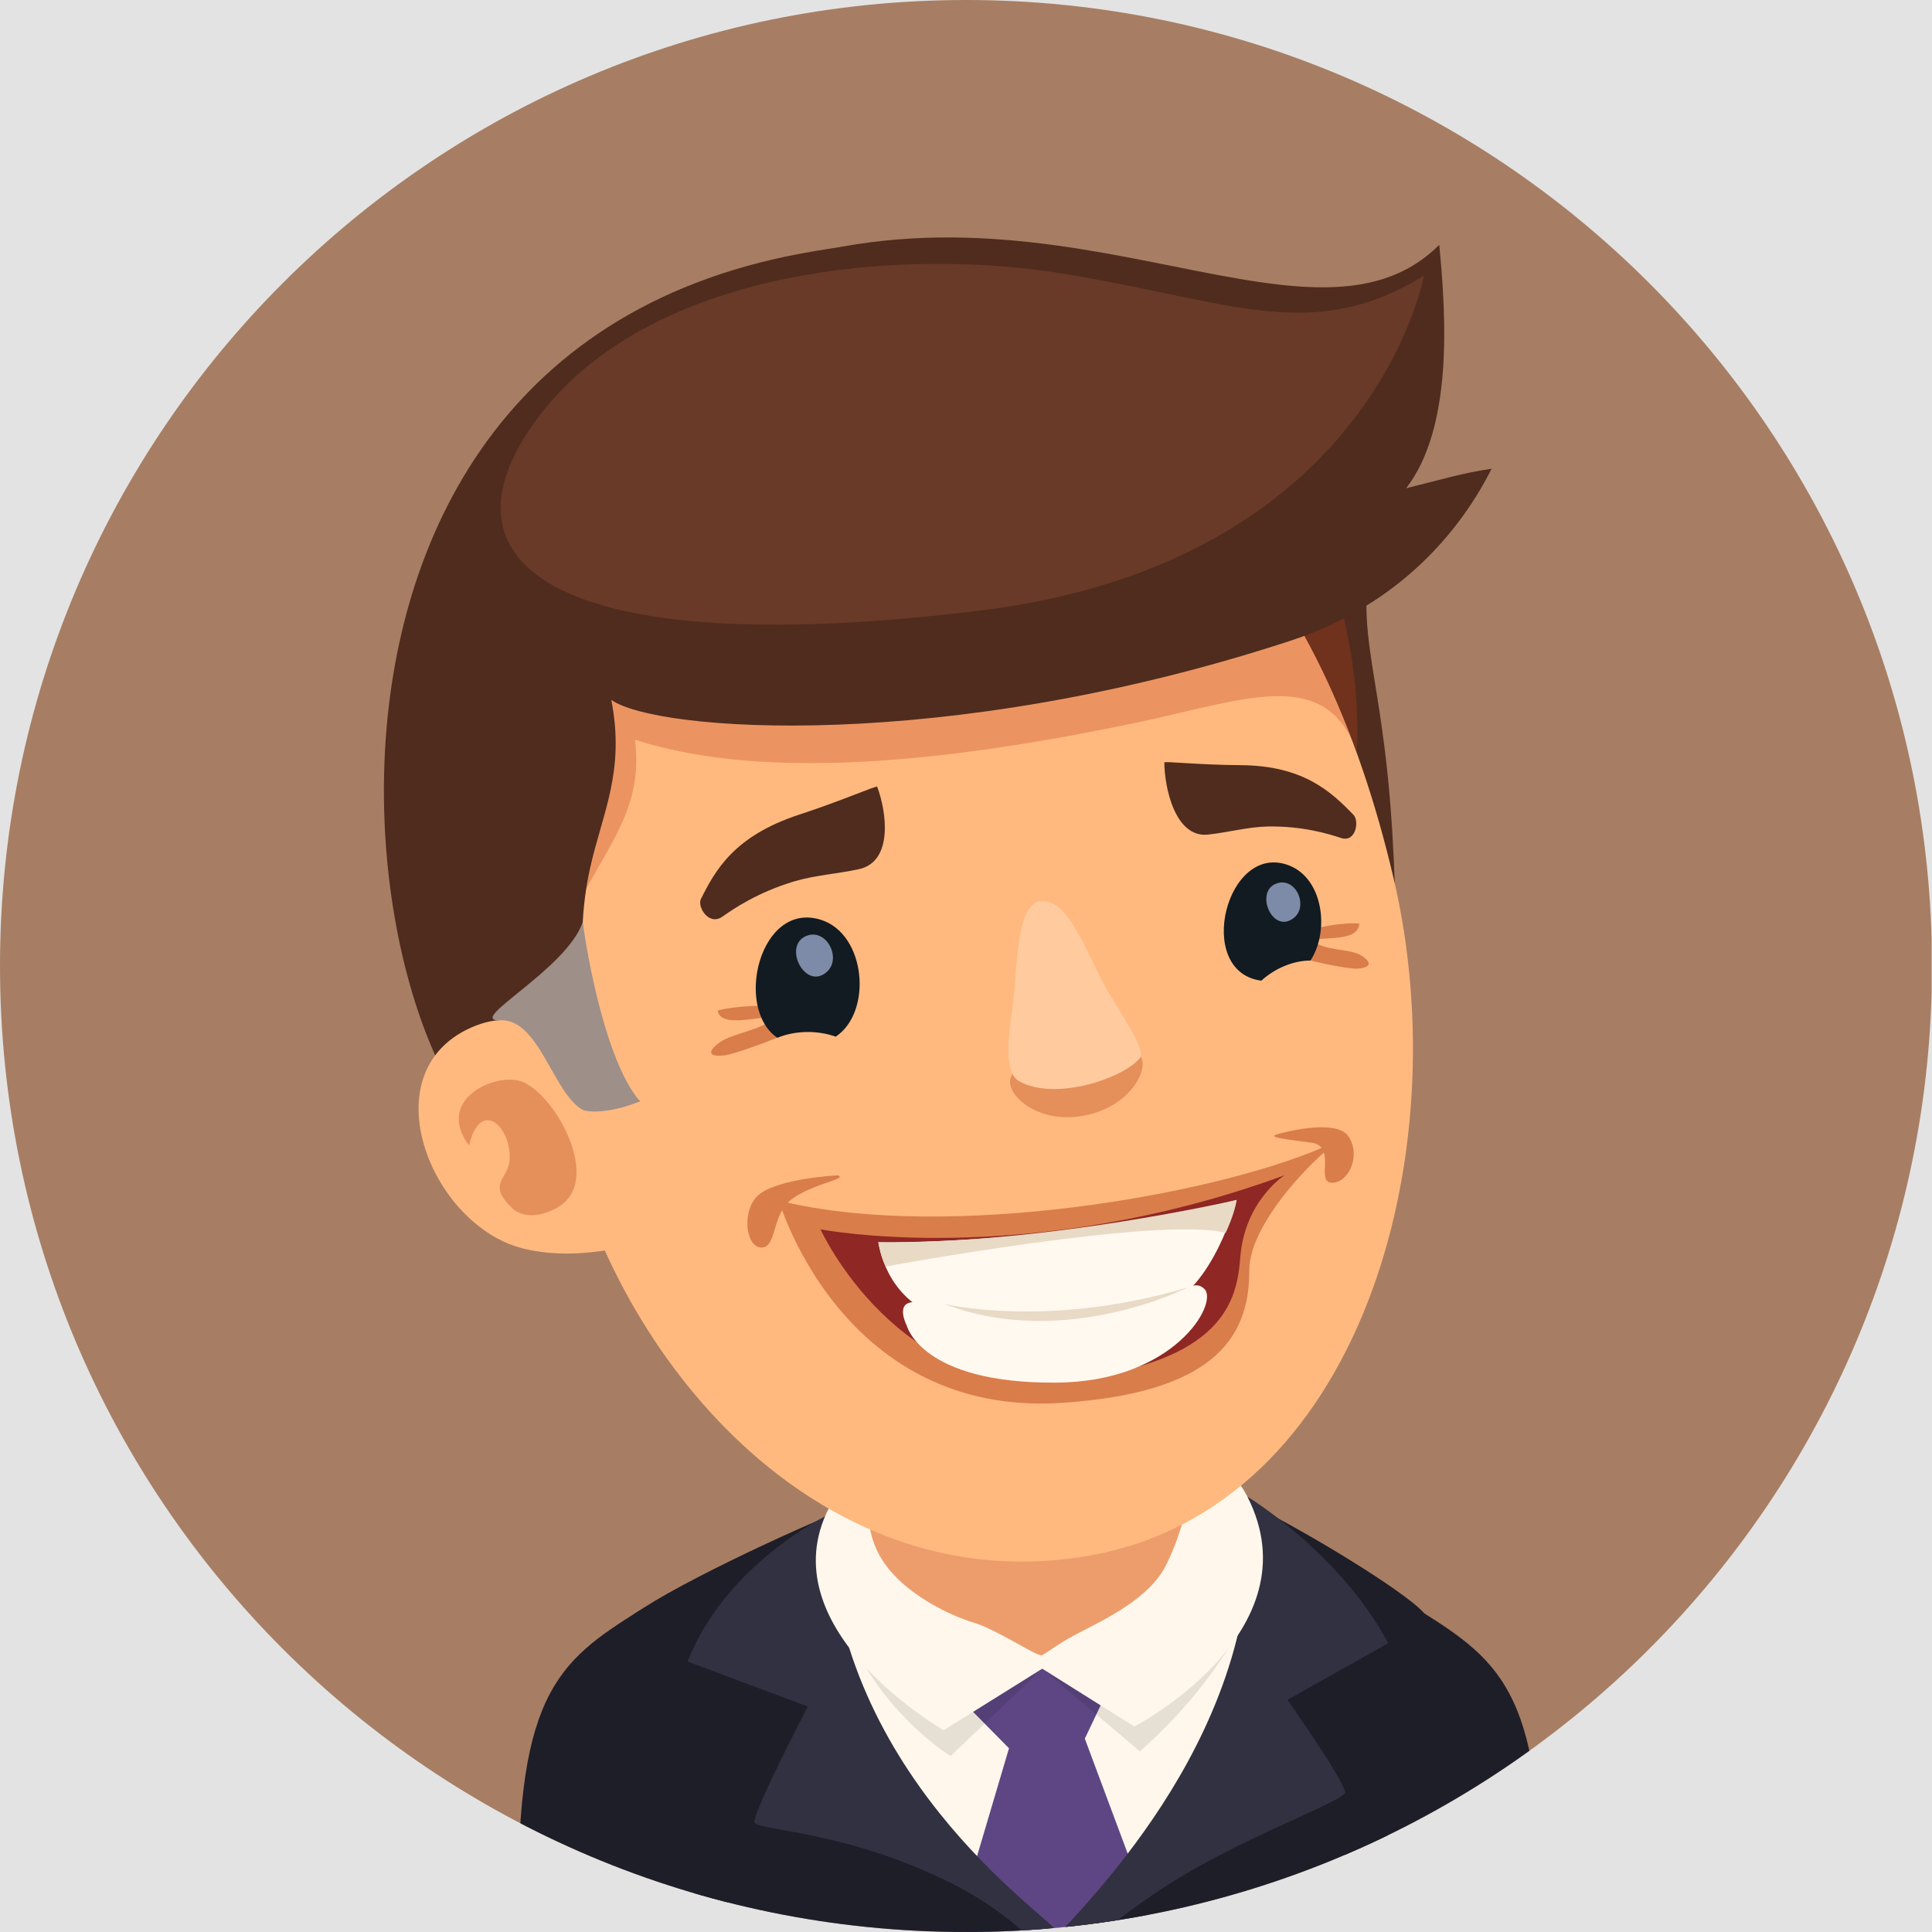
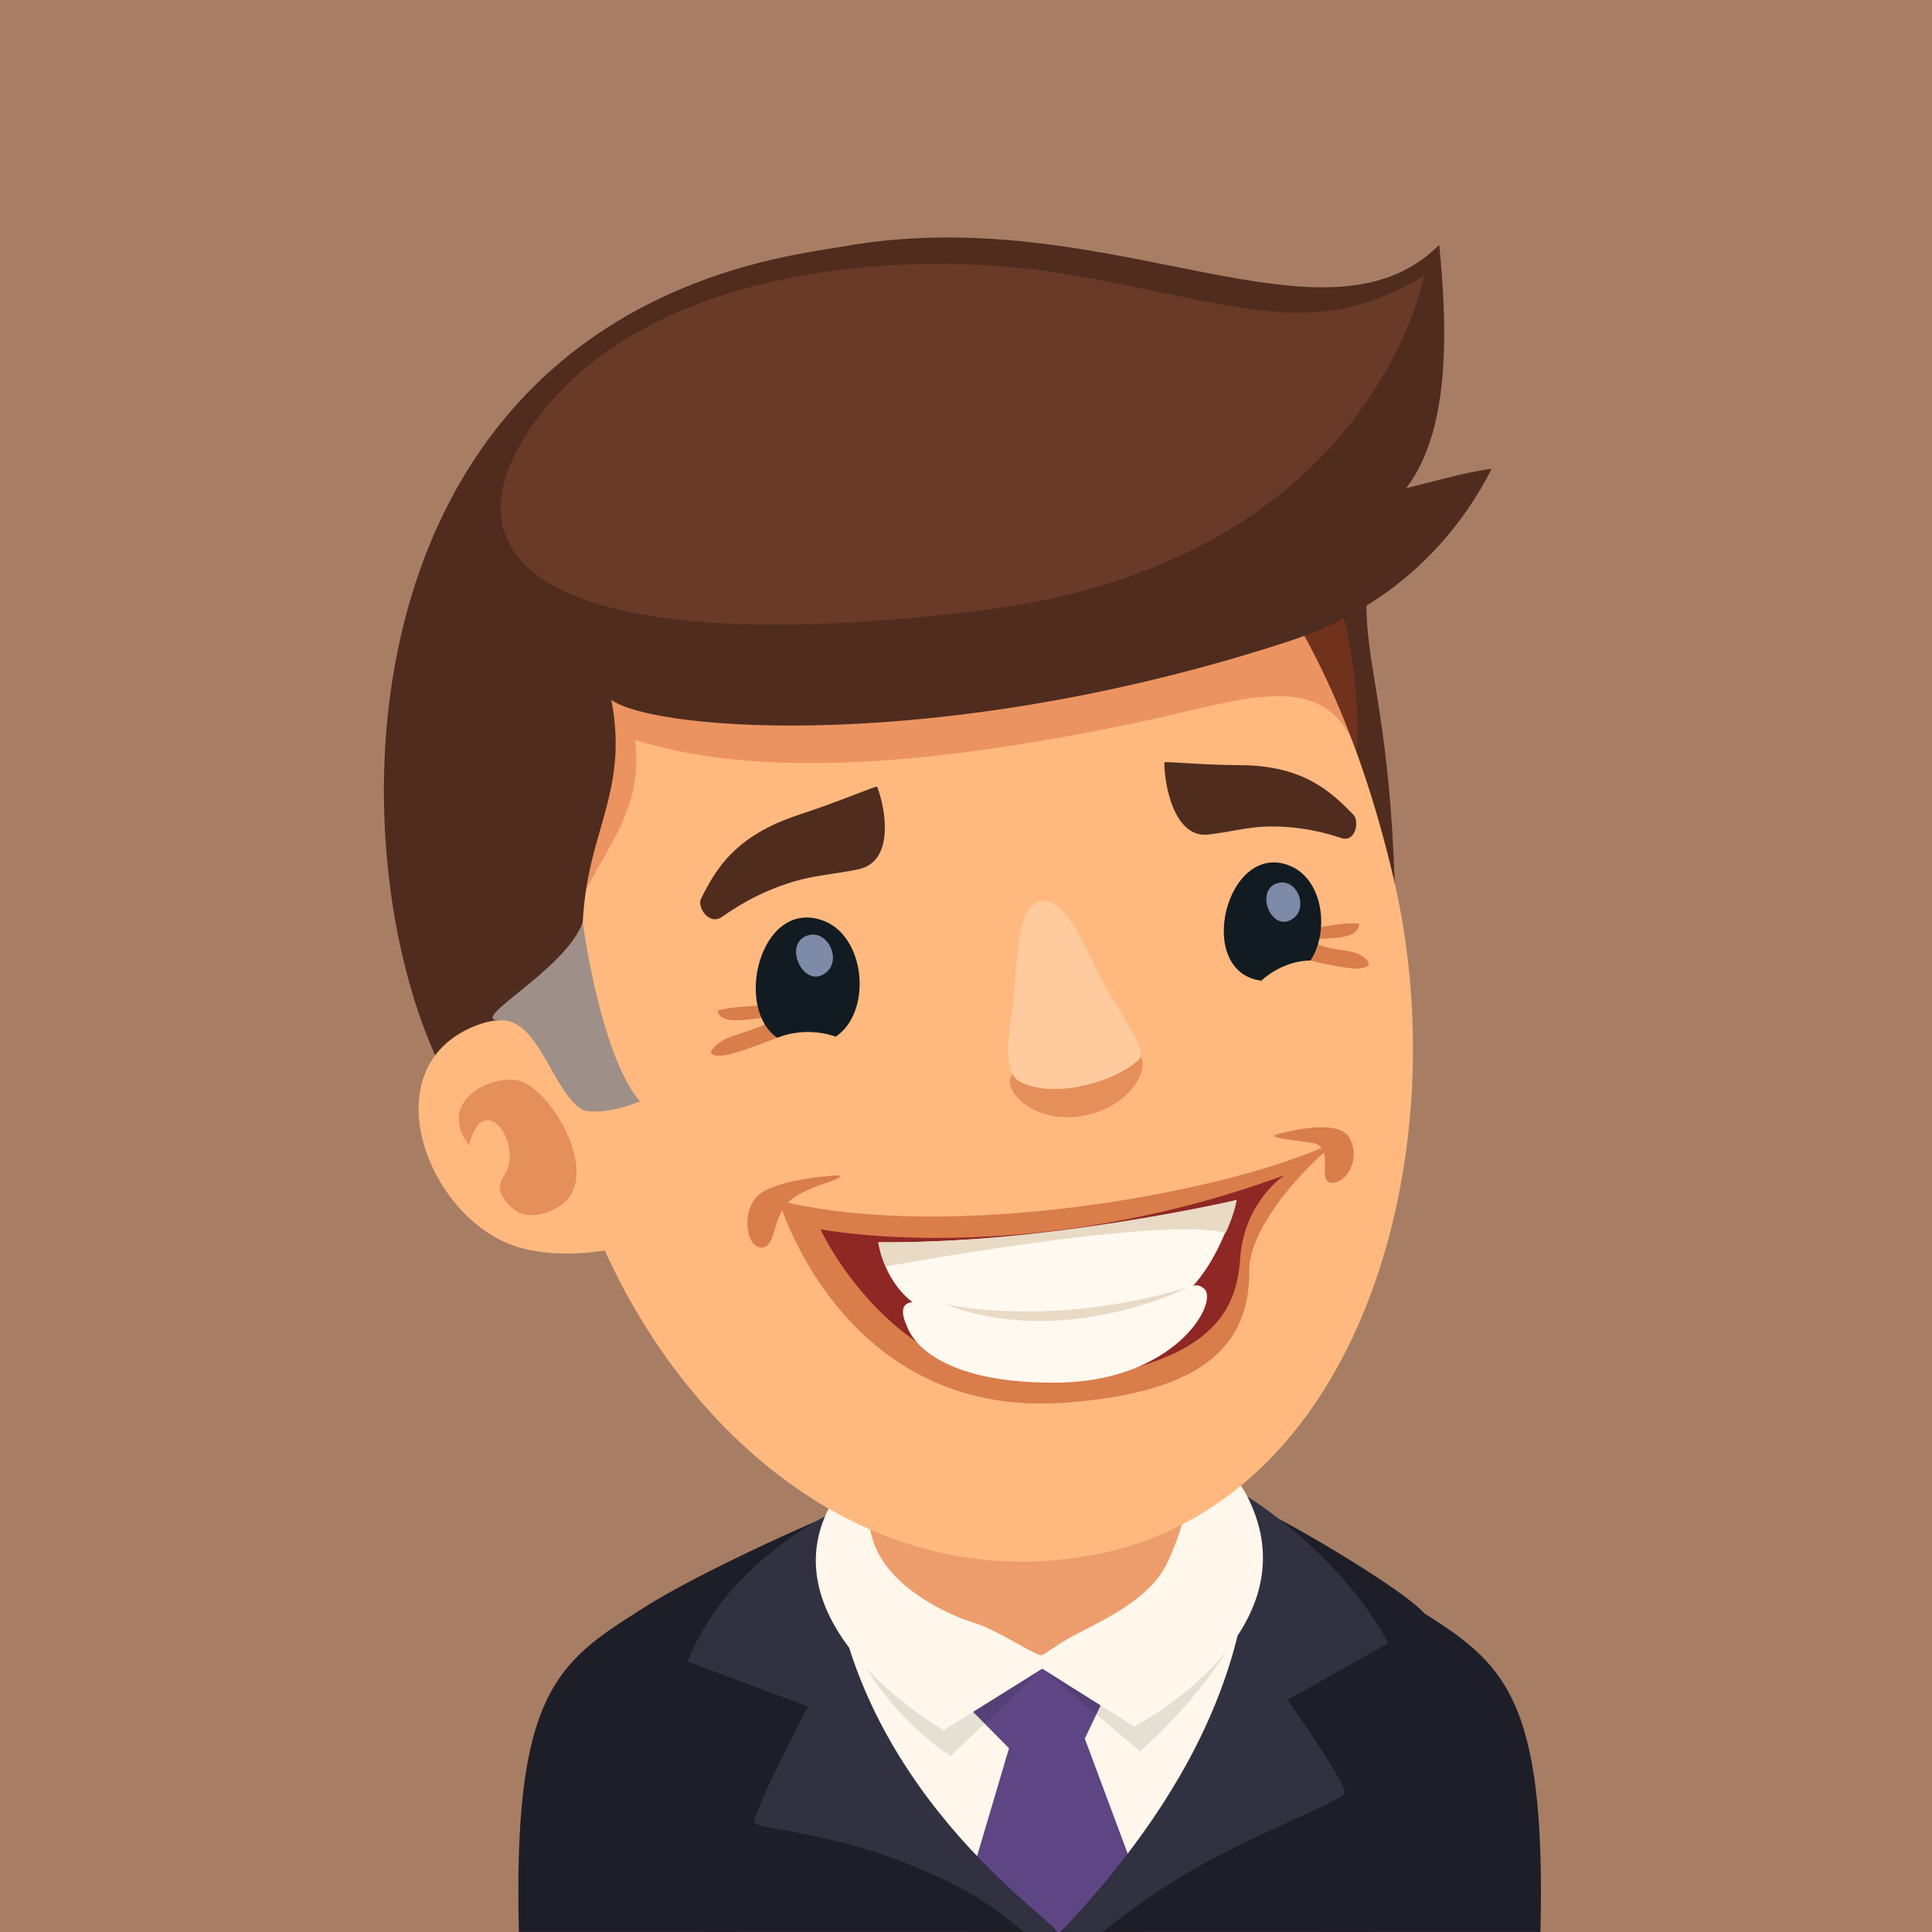
<svg xmlns="http://www.w3.org/2000/svg" width="100%" height="100%" viewBox="0 0 66 66" version="1.1" xml:space="preserve" style="fill-rule:evenodd;clip-rule:evenodd;stroke-linejoin:round;stroke-miterlimit:2;">
-   <g transform="matrix(1,0,0,1,-915,-536)">
-     <g id="avatars">
-       <rect x="0" y="0" width="1000" height="765" style="fill:rgb(227,227,227);" />
-       <g transform="matrix(1,0,0,1,0.134,-0.109)">
+   <g transform="matrix(1,0,0,1,-914.866,-536.109)">
+     <g>
+       <g transform="matrix(1,0,0,1,914.866,536.109)">
+         <rect x="0" y="0" width="66" height="66" style="fill:rgb(167,126,100);" />
+       </g>
+       <g>
+         <path d="M958.866,589.615C956.755,584.478 945.513,585.979 942.542,588.474C939.573,590.968 938.751,593.96 943.209,598.331C945.134,600.218 946.811,601.386 948.1,602.106L951.931,602.106C954.444,599.495 960.242,592.964 958.866,589.615Z" style="fill:rgb(255,247,235);fill-rule:nonzero;" />
+         <path d="M951.925,595.503L952.898,593.458C952.898,593.458 952.147,591.737 949.961,592.148C948.005,592.515 947.721,594.197 947.721,594.197L949.335,595.833L947.588,601.729L947.837,602.108L953.844,602.108L954.144,601.453L951.925,595.503Z" style="fill:rgb(94,70,132);fill-rule:nonzero;" />
        <g>
-           <clipPath id="_clip1">
-             <circle cx="947.866" cy="569.109" r="33" />
-           </clipPath>
-           <g clip-path="url(#_clip1)">
-             <rect x="914.853" y="536.109" width="66" height="65.998" style="fill:rgb(167,126,100);" />
-           </g>
+           <path d="M942.458,588.985C942.602,588.617 942.779,588.28 942.998,587.97C940.637,588.977 936.291,591.056 935.908,591.822C935.573,592.493 937.941,597.325 938.86,602.107L950.832,602.107C949.637,601.051 940.858,593.1 942.458,588.985Z" style="fill:rgb(30,30,41);fill-rule:nonzero;" />
+           <path d="M963.491,591.19C962.753,590.388 959.254,588.312 957.94,587.683C958.08,588.006 958.55,588.707 958.519,589.044C957.96,595.079 951.983,601.22 951.09,602.107L961.61,602.107C962.269,598.329 963.969,591.71 963.491,591.19Z" style="fill:rgb(30,30,41);fill-rule:nonzero;" />
+         </g>
+         <path d="M960.815,597.325C960.709,596.814 958.848,594.179 958.848,594.179L962.288,592.244C960.647,589.152 957.476,587.235 957.476,587.235C958.332,595.085 951.78,601.227 951.138,602.107L952.535,602.107C953.293,601.499 954.308,600.745 955.422,600.094C957.943,598.627 960.872,597.592 960.815,597.325Z" style="fill:rgb(49,49,66);fill-rule:nonzero;" />
+         <path d="M943.171,587.85C943.171,587.85 939.69,589.486 938.354,592.869L942.463,594.407C942.463,594.407 940.695,597.791 940.637,598.336C940.6,598.671 943.707,598.56 947.563,600.544C948.498,601.026 949.266,601.609 949.838,602.108L950.978,602.108C950.973,602.099 950.971,602.09 950.966,602.081C950.644,601.515 943.171,596.596 943.171,587.85Z" style="fill:rgb(49,49,66);fill-rule:nonzero;" />
+         <path d="M954.167,589.239C951.857,588.026 942.474,587.724 943.531,591.077C944.589,594.429 947.338,596.098 947.338,596.098L950.471,593.114L953.806,595.938C956.994,593.118 957.882,590.337 957.882,590.337C957.882,590.337 956.477,590.45 954.167,589.239Z" style="fill-opacity:0.1;fill-rule:nonzero;" />
+         <path d="M943.006,588.016C941.451,591.985 947.104,595.216 947.104,595.216L950.471,593.114L953.615,595.089C953.615,595.089 959.832,591.862 957.478,587.235C955.36,583.074 944.809,583.41 943.006,588.016Z" style="fill:rgb(255,247,235);fill-rule:nonzero;" />
+         <path d="M948.009,582.464C946.003,582.904 944.669,584.813 944.53,586.777C944.423,588.299 944.667,589.181 945.516,590.026C946.13,590.636 947.135,591.238 948.172,591.556C948.911,591.782 950.208,592.65 950.438,592.657C950.529,592.658 950.959,592.284 951.657,591.924C952.678,591.4 954.125,590.702 954.687,589.601C955.51,587.991 956.245,584.8 954.687,583.546C953.077,582.249 949.935,582.041 948.009,582.464Z" style="fill:rgb(237,157,108);fill-rule:nonzero;" />
+       </g>
+       <path d="M932.592,602.107L940.064,602.107L936.74,591.109C933.879,592.904 932.387,593.995 932.592,602.107Z" style="fill:rgb(30,30,41);fill-rule:nonzero;" />
+       <path d="M963.341,591.109L960.017,602.107L967.489,602.107C967.693,593.995 966.201,592.904 963.341,591.109Z" style="fill:rgb(30,30,41);fill-rule:nonzero;" />
+       <g>
+         <g>
+           <path d="M961.545,556.664C961.675,548.04 954.177,542.552 942.226,544.771C921.35,548.651 927.949,577.499 933.817,575.601C938.155,574.201 942.383,572.482 946.663,570.922C950.651,569.473 955.272,569.777 959.492,569.618C962.795,569.496 962.597,568.112 962.477,565.436C962.257,560.45 961.516,558.69 961.545,556.664Z" style="fill:rgb(79,44,30);fill-rule:nonzero;" />
+           <path d="M943.607,550.909C936.03,553.232 931.754,564.927 934.272,575.21C936.16,582.913 943.09,590.852 952.102,589.248C961.294,587.613 964.693,575.639 962.483,566.155C960.082,555.844 954.217,547.654 943.607,550.909Z" style="fill:rgb(255,185,127);fill-rule:nonzero;" />
+           <path d="M931.116,571.148C927.428,572.595 929.537,577.979 932.757,578.765C933.788,579.016 934.85,578.953 935.86,578.775C935.878,578.742 935.893,578.71 935.91,578.674C936.291,577.906 935.089,574.301 934.775,573.565C933.988,571.71 932.887,570.455 931.116,571.148Z" style="fill:rgb(255,185,127);fill-rule:nonzero;" />
+           <path d="M957.441,552.375C953.035,551.137 948.84,550.611 944.21,551.018C941.116,551.289 936.484,551.594 934.254,554.119C932.465,556.143 932.675,559.548 932.822,562.057C932.879,563.011 933.659,570.277 934.044,568.648C934.745,565.688 936.95,564.361 936.558,561.379C941.233,562.894 947.92,562.005 953.691,560.797C957.311,560.038 960.156,558.815 961.214,561.785C961.408,559.069 960.486,553.229 957.441,552.375Z" style="fill:rgb(191,60,27);fill-opacity:0.3;fill-rule:nonzero;" />
+           <path d="M932.666,573.049C931.769,572.746 929.713,573.679 930.892,575.243C931.256,573.638 932.306,574.554 932.279,575.669C932.26,576.417 931.468,576.51 932.356,577.374C932.835,577.841 933.677,577.562 934.084,577.24C935.374,576.224 933.757,573.419 932.666,573.049Z" style="fill:rgb(181,67,25);fill-opacity:0.35;fill-rule:nonzero;" />
+           <path d="M964.033,544.472C959.521,548.982 950.532,541.119 939.645,545.728C924.759,552.032 932.293,567.676 932.582,569.633C932.828,571.316 934.032,573.287 934.645,573.933C935.085,574.096 936.004,573.999 936.722,573.727C935.2,572.588 934.266,569.146 935.029,565.744C935.454,563.848 936.224,562.463 935.749,560.017C937.23,561.096 947.102,561.87 958.911,558.011C962.762,556.754 964.807,554.136 965.822,552.122C964.817,552.267 964.1,552.495 962.904,552.787C964.466,550.752 964.293,547.122 964.033,544.472Z" style="fill:rgb(79,44,30);fill-rule:nonzero;" />
+           <path d="M951.269,545.47C945.585,544.527 937.138,545.3 933.312,550.286C929.483,555.275 933.639,558.773 948.343,556.968C961.764,555.32 963.509,545.526 963.509,545.526C959.703,547.869 956.954,546.412 951.269,545.47Z" style="fill:rgb(105,58,39);fill-rule:nonzero;" />
+           <path d="M931.954,570.962C933.295,570.904 933.759,573.478 934.789,574.033C935.211,574.161 936.067,574.02 936.723,573.726C935.553,572.372 934.903,568.646 934.775,567.604C934.221,569.242 930.721,571.016 931.954,570.962Z" style="fill:rgb(158,143,136);fill-rule:nonzero;" />
        </g>
        <g>
+           <path d="M939.381,570.637C939.495,571.257 940.885,570.799 941.322,570.853C940.992,571.281 939.881,571.403 939.455,571.717C939,572.05 939.074,572.234 939.648,572.157C939.992,572.109 941.874,571.444 942.099,571.207C943.051,570.202 939.855,570.451 939.381,570.637Z" style="fill:rgb(181,67,25);fill-opacity:0.5;fill-rule:nonzero;" />
+           <path d="M961.343,568.736C960.959,568.507 960.027,568.59 959.712,568.231C960.069,568.098 961.265,568.294 961.3,567.666C960.887,567.571 958.217,567.911 959.103,568.719C959.313,568.91 960.936,569.218 961.227,569.2C961.709,569.173 961.753,568.981 961.343,568.736Z" style="fill:rgb(181,67,25);fill-opacity:0.5;fill-rule:nonzero;" />
          <g>
-             <clipPath id="_clip2">
-               <circle cx="947.866" cy="569.109" r="33" />
-             </clipPath>
-             <g clip-path="url(#_clip2)">
-               <path d="M932.592,602.107L940.064,602.107L936.74,591.109C933.879,592.904 932.387,593.995 932.592,602.107Z" style="fill:rgb(30,30,41);fill-rule:nonzero;" />
-               <path d="M963.341,591.109L960.017,602.107L967.489,602.107C967.693,593.995 966.201,592.904 963.341,591.109Z" style="fill:rgb(30,30,41);fill-rule:nonzero;" />
-               <g>
-                 <path d="M958.866,589.615C956.755,584.478 945.513,585.979 942.542,588.474C939.573,590.968 938.751,593.96 943.209,598.331C945.134,600.218 946.811,601.386 948.1,602.106L951.931,602.106C954.444,599.495 960.242,592.964 958.866,589.615Z" style="fill:rgb(255,247,235);fill-rule:nonzero;" />
-                 <path d="M951.925,595.503L952.898,593.458C952.898,593.458 952.147,591.737 949.961,592.148C948.005,592.515 947.721,594.197 947.721,594.197L949.335,595.833L947.588,601.729L947.837,602.108L953.844,602.108L954.144,601.453L951.925,595.503Z" style="fill:rgb(94,70,132);fill-rule:nonzero;" />
-                 <g>
-                   <path d="M942.458,588.985C942.602,588.617 942.779,588.28 942.998,587.97C940.637,588.977 936.291,591.056 935.908,591.822C935.573,592.493 937.941,597.325 938.86,602.107L950.832,602.107C949.637,601.051 940.858,593.1 942.458,588.985Z" style="fill:rgb(30,30,41);fill-rule:nonzero;" />
-                   <path d="M963.491,591.19C962.753,590.388 959.254,588.312 957.94,587.683C958.08,588.006 958.55,588.707 958.519,589.044C957.96,595.079 951.983,601.22 951.09,602.107L961.61,602.107C962.269,598.329 963.969,591.71 963.491,591.19Z" style="fill:rgb(30,30,41);fill-rule:nonzero;" />
-                 </g>
-                 <path d="M960.815,597.325C960.709,596.814 958.848,594.179 958.848,594.179L962.288,592.244C960.647,589.152 957.476,587.235 957.476,587.235C958.332,595.085 951.78,601.227 951.138,602.107L952.535,602.107C953.293,601.499 954.308,600.745 955.422,600.094C957.943,598.627 960.872,597.592 960.815,597.325Z" style="fill:rgb(49,49,66);fill-rule:nonzero;" />
-                 <path d="M943.171,587.85C943.171,587.85 939.69,589.486 938.354,592.869L942.463,594.407C942.463,594.407 940.695,597.791 940.637,598.336C940.6,598.671 943.707,598.56 947.563,600.544C948.498,601.026 949.266,601.609 949.838,602.108L950.978,602.108C950.973,602.099 950.971,602.09 950.966,602.081C950.644,601.515 943.171,596.596 943.171,587.85Z" style="fill:rgb(49,49,66);fill-rule:nonzero;" />
-                 <path d="M954.167,589.239C951.857,588.026 942.474,587.724 943.531,591.077C944.589,594.429 947.338,596.098 947.338,596.098L950.471,593.114L953.806,595.938C956.994,593.118 957.882,590.337 957.882,590.337C957.882,590.337 956.477,590.45 954.167,589.239Z" style="fill-opacity:0.1;fill-rule:nonzero;" />
-                 <path d="M943.006,588.016C941.451,591.985 947.104,595.216 947.104,595.216L950.471,593.114L953.615,595.089C953.615,595.089 959.832,591.862 957.478,587.235C955.36,583.074 944.809,583.41 943.006,588.016Z" style="fill:rgb(255,247,235);fill-rule:nonzero;" />
-                 <path d="M948.009,582.464C946.003,582.904 944.669,584.813 944.53,586.777C944.423,588.299 944.667,589.181 945.516,590.026C946.13,590.636 947.135,591.238 948.172,591.556C948.911,591.782 950.208,592.65 950.438,592.657C950.529,592.658 950.959,592.284 951.657,591.924C952.678,591.4 954.125,590.702 954.687,589.601C955.51,587.991 956.245,584.8 954.687,583.546C953.077,582.249 949.935,582.041 948.009,582.464Z" style="fill:rgb(237,157,108);fill-rule:nonzero;" />
-               </g>
-               <g>
-                 <g>
-                   <path d="M961.545,556.664C961.675,548.04 954.177,542.552 942.226,544.771C921.35,548.651 927.949,577.499 933.817,575.601C938.155,574.201 942.383,572.482 946.663,570.922C950.651,569.473 955.272,569.777 959.492,569.618C962.795,569.496 962.597,568.112 962.477,565.436C962.257,560.45 961.516,558.69 961.545,556.664Z" style="fill:rgb(79,44,30);fill-rule:nonzero;" />
-                   <path d="M943.607,550.909C936.03,553.232 931.754,564.927 934.272,575.21C936.16,582.913 943.09,590.852 952.102,589.248C961.294,587.613 964.693,575.639 962.483,566.155C960.082,555.844 954.217,547.654 943.607,550.909Z" style="fill:rgb(255,185,127);fill-rule:nonzero;" />
-                   <path d="M931.116,571.148C927.428,572.595 929.537,577.979 932.757,578.765C933.788,579.016 934.85,578.953 935.86,578.775C935.878,578.742 935.893,578.71 935.91,578.674C936.291,577.906 935.089,574.301 934.775,573.565C933.988,571.71 932.887,570.455 931.116,571.148Z" style="fill:rgb(255,185,127);fill-rule:nonzero;" />
-                   <path d="M957.441,552.375C953.035,551.137 948.84,550.611 944.21,551.018C941.116,551.289 936.484,551.594 934.254,554.119C932.465,556.143 932.675,559.548 932.822,562.057C932.879,563.011 933.659,570.277 934.044,568.648C934.745,565.688 936.95,564.361 936.558,561.379C941.233,562.894 947.92,562.005 953.691,560.797C957.311,560.038 960.156,558.815 961.214,561.785C961.408,559.069 960.486,553.229 957.441,552.375Z" style="fill:rgb(191,60,27);fill-opacity:0.3;fill-rule:nonzero;" />
-                   <path d="M932.666,573.049C931.769,572.746 929.713,573.679 930.892,575.243C931.256,573.638 932.306,574.554 932.279,575.669C932.26,576.417 931.468,576.51 932.356,577.374C932.835,577.841 933.677,577.562 934.084,577.24C935.374,576.224 933.757,573.419 932.666,573.049Z" style="fill:rgb(181,67,25);fill-opacity:0.35;fill-rule:nonzero;" />
-                   <path d="M964.033,544.472C959.521,548.982 950.532,541.119 939.645,545.728C924.759,552.032 932.293,567.676 932.582,569.633C932.828,571.316 934.032,573.287 934.645,573.933C935.085,574.096 936.004,573.999 936.722,573.727C935.2,572.588 934.266,569.146 935.029,565.744C935.454,563.848 936.224,562.463 935.749,560.017C937.23,561.096 947.102,561.87 958.911,558.011C962.762,556.754 964.807,554.136 965.822,552.122C964.817,552.267 964.1,552.495 962.904,552.787C964.466,550.752 964.293,547.122 964.033,544.472Z" style="fill:rgb(79,44,30);fill-rule:nonzero;" />
-                   <path d="M951.269,545.47C945.585,544.527 937.138,545.3 933.312,550.286C929.483,555.275 933.639,558.773 948.343,556.968C961.764,555.32 963.509,545.526 963.509,545.526C959.703,547.869 956.954,546.412 951.269,545.47Z" style="fill:rgb(105,58,39);fill-rule:nonzero;" />
-                   <path d="M931.954,570.962C933.295,570.904 933.759,573.478 934.789,574.033C935.211,574.161 936.067,574.02 936.723,573.726C935.553,572.372 934.903,568.646 934.775,567.604C934.221,569.242 930.721,571.016 931.954,570.962Z" style="fill:rgb(158,143,136);fill-rule:nonzero;" />
-                 </g>
-                 <g>
-                   <path d="M939.381,570.637C939.495,571.257 940.885,570.799 941.322,570.853C940.992,571.281 939.881,571.403 939.455,571.717C939,572.05 939.074,572.234 939.648,572.157C939.992,572.109 941.874,571.444 942.099,571.207C943.051,570.202 939.855,570.451 939.381,570.637Z" style="fill:rgb(181,67,25);fill-opacity:0.5;fill-rule:nonzero;" />
-                   <path d="M961.343,568.736C960.959,568.507 960.027,568.59 959.712,568.231C960.069,568.098 961.265,568.294 961.3,567.666C960.887,567.571 958.217,567.911 959.103,568.719C959.313,568.91 960.936,569.218 961.227,569.2C961.709,569.173 961.753,568.981 961.343,568.736Z" style="fill:rgb(181,67,25);fill-opacity:0.5;fill-rule:nonzero;" />
-                   <g>
-                     <path d="M942.904,567.529C940.821,566.881 939.939,570.552 941.421,571.561C942.036,571.31 942.793,571.3 943.414,571.523C944.678,570.69 944.456,568.014 942.904,567.529Z" style="fill:rgb(18,27,33);fill-rule:nonzero;" />
-                   </g>
-                   <path d="M951.644,572.475C950.648,572.617 950.179,572.276 949.545,572.725C948.913,573.175 950.053,574.524 951.81,574.237C953.559,573.951 954.206,572.475 953.766,572.134C953.256,571.738 952.749,572.316 951.644,572.475Z" style="fill:rgb(181,67,25);fill-opacity:0.35;fill-rule:nonzero;" />
-                   <path d="M950.394,566.896C949.531,567.043 949.627,569.413 949.452,570.553C949.274,571.712 949.187,572.773 949.687,573.049C950.916,573.727 953.193,572.961 953.795,572.272C954.033,572 953.268,570.927 952.635,569.841C952.074,568.877 951.37,566.729 950.394,566.896Z" style="fill:rgb(255,203,158);fill-rule:nonzero;" />
-                   <g>
-                     <path d="M958.921,565.681C956.762,564.814 955.64,569.314 957.955,569.61C958.415,569.19 959.048,568.922 959.634,568.922C960.287,567.927 960.078,566.148 958.921,565.681Z" style="fill:rgb(18,27,33);fill-rule:nonzero;" />
-                   </g>
-                   <path d="M942.383,568.094C941.606,568.455 942.385,569.962 943.114,569.308C943.64,568.833 943.077,567.776 942.383,568.094Z" style="fill:rgb(125,139,168);fill-rule:nonzero;" />
-                   <path d="M958.469,566.292C957.716,566.569 958.33,568.029 959.055,567.475C959.582,567.075 959.138,566.048 958.469,566.292Z" style="fill:rgb(125,139,168);fill-rule:nonzero;" />
-                   <path d="M960.944,574.947C960.515,574.264 958.491,574.858 958.491,574.858C958.148,574.969 958.805,575.025 959.671,575.146C959.84,575.168 959.947,575.236 960.015,575.326C956.111,576.984 947.341,578.453 941.777,577.194C941.821,577.149 941.867,577.106 941.92,577.068C942.681,576.521 943.828,576.395 943.494,576.259C943.494,576.259 941.559,576.353 940.833,576.887C940.185,577.364 940.314,578.709 940.868,578.727C941.306,578.74 941.265,578.01 941.585,577.453C942.109,578.888 944.583,584.484 951.179,584.031C956.143,583.689 957.553,581.948 957.544,579.513C957.54,578.158 959.1,576.364 960.092,575.481C960.215,575.883 959.964,576.497 960.355,576.512C960.907,576.538 961.373,575.631 960.944,574.947Z" style="fill:rgb(181,67,25);fill-opacity:0.5;fill-rule:nonzero;" />
-                   <path d="M957.254,562.248C955.762,562.239 954.646,562.104 954.641,562.158C954.646,563.004 955.006,564.739 956.132,564.62C956.807,564.548 957.498,564.357 958.168,564.344C959.363,564.321 960.26,564.597 960.675,564.735C961.191,564.904 961.305,564.153 961.105,563.947C960.349,563.166 959.403,562.263 957.254,562.248Z" style="fill:rgb(79,44,30);fill-rule:nonzero;" />
-                   <path d="M942.163,563.94C939.946,564.667 939.303,565.834 938.81,566.82C938.679,567.082 939.076,567.751 939.545,567.423C939.925,567.154 940.749,566.594 941.992,566.22C942.691,566.01 943.478,565.959 944.201,565.803C945.412,565.542 945.139,563.786 944.832,562.986C944.807,562.935 943.703,563.435 942.163,563.94Z" style="fill:rgb(79,44,30);fill-rule:nonzero;" />
-                   <path d="M942.895,578.104C942.895,578.104 945.541,583.931 951.398,583.247C956.673,582.63 957.123,580.53 957.234,579.077C957.38,577.132 958.746,576.258 958.746,576.258C949.947,579.486 942.895,578.104 942.895,578.104Z" style="fill:rgb(143,39,36);fill-rule:nonzero;" />
-                   <path d="M946.984,581.087C949.386,581.836 951.998,581.724 954.586,580.775C956.331,580.136 957.109,577.101 957.109,577.101C957.109,577.101 952.203,578.49 944.877,578.564C944.877,578.565 945.109,580.504 946.984,581.087Z" style="fill:rgb(255,249,240);fill-rule:nonzero;" />
-                   <path d="M952.513,580.967C950.004,581.215 947.811,581.06 946.594,580.682C945.58,580.368 945.617,580.923 945.844,581.398C945.844,581.398 946.337,583.376 950.947,583.342C954.979,583.316 956.503,580.627 956.011,580.143C955.518,579.659 955.022,580.717 952.513,580.967Z" style="fill:rgb(255,249,240);fill-rule:nonzero;" />
-                   <path d="M945.135,579.373C945.135,579.373 954.557,577.635 956.735,578.227C956.735,578.227 957.047,577.577 957.11,577.102C957.11,577.102 950.472,578.634 944.866,578.538C944.865,578.538 944.971,579.123 945.135,579.373Z" style="fill:rgb(232,218,197);fill-rule:nonzero;" />
-                   <path d="M947.118,580.651C951.236,582.24 955.45,580.086 955.45,580.086C950.649,581.519 947.118,580.651 947.118,580.651Z" style="fill:rgb(232,218,197);fill-rule:nonzero;" />
-                 </g>
-               </g>
-             </g>
+             <path d="M942.904,567.529C940.821,566.881 939.939,570.552 941.421,571.561C942.036,571.31 942.793,571.3 943.414,571.523C944.678,570.69 944.456,568.014 942.904,567.529Z" style="fill:rgb(18,27,33);fill-rule:nonzero;" />
          </g>
+           <path d="M951.644,572.475C950.648,572.617 950.179,572.276 949.545,572.725C948.913,573.175 950.053,574.524 951.81,574.237C953.559,573.951 954.206,572.475 953.766,572.134C953.256,571.738 952.749,572.316 951.644,572.475Z" style="fill:rgb(181,67,25);fill-opacity:0.35;fill-rule:nonzero;" />
+           <path d="M950.394,566.896C949.531,567.043 949.627,569.413 949.452,570.553C949.274,571.712 949.187,572.773 949.687,573.049C950.916,573.727 953.193,572.961 953.795,572.272C954.033,572 953.268,570.927 952.635,569.841C952.074,568.877 951.37,566.729 950.394,566.896Z" style="fill:rgb(255,203,158);fill-rule:nonzero;" />
+           <g>
+             <path d="M958.921,565.681C956.762,564.814 955.64,569.314 957.955,569.61C958.415,569.19 959.048,568.922 959.634,568.922C960.287,567.927 960.078,566.148 958.921,565.681Z" style="fill:rgb(18,27,33);fill-rule:nonzero;" />
+           </g>
+           <path d="M942.383,568.094C941.606,568.455 942.385,569.962 943.114,569.308C943.64,568.833 943.077,567.776 942.383,568.094Z" style="fill:rgb(125,139,168);fill-rule:nonzero;" />
+           <path d="M958.469,566.292C957.716,566.569 958.33,568.029 959.055,567.475C959.582,567.075 959.138,566.048 958.469,566.292Z" style="fill:rgb(125,139,168);fill-rule:nonzero;" />
+           <path d="M960.944,574.947C960.515,574.264 958.491,574.858 958.491,574.858C958.148,574.969 958.805,575.025 959.671,575.146C959.84,575.168 959.947,575.236 960.015,575.326C956.111,576.984 947.341,578.453 941.777,577.194C941.821,577.149 941.867,577.106 941.92,577.068C942.681,576.521 943.828,576.395 943.494,576.259C943.494,576.259 941.559,576.353 940.833,576.887C940.185,577.364 940.314,578.709 940.868,578.727C941.306,578.74 941.265,578.01 941.585,577.453C942.109,578.888 944.583,584.484 951.179,584.031C956.143,583.689 957.553,581.948 957.544,579.513C957.54,578.158 959.1,576.364 960.092,575.481C960.215,575.883 959.964,576.497 960.355,576.512C960.907,576.538 961.373,575.631 960.944,574.947Z" style="fill:rgb(181,67,25);fill-opacity:0.5;fill-rule:nonzero;" />
+           <path d="M957.254,562.248C955.762,562.239 954.646,562.104 954.641,562.158C954.646,563.004 955.006,564.739 956.132,564.62C956.807,564.548 957.498,564.357 958.168,564.344C959.363,564.321 960.26,564.597 960.675,564.735C961.191,564.904 961.305,564.153 961.105,563.947C960.349,563.166 959.403,562.263 957.254,562.248Z" style="fill:rgb(79,44,30);fill-rule:nonzero;" />
+           <path d="M942.163,563.94C939.946,564.667 939.303,565.834 938.81,566.82C938.679,567.082 939.076,567.751 939.545,567.423C939.925,567.154 940.749,566.594 941.992,566.22C942.691,566.01 943.478,565.959 944.201,565.803C945.412,565.542 945.139,563.786 944.832,562.986C944.807,562.935 943.703,563.435 942.163,563.94Z" style="fill:rgb(79,44,30);fill-rule:nonzero;" />
+           <path d="M942.895,578.104C942.895,578.104 945.541,583.931 951.398,583.247C956.673,582.63 957.123,580.53 957.234,579.077C957.38,577.132 958.746,576.258 958.746,576.258C949.947,579.486 942.895,578.104 942.895,578.104Z" style="fill:rgb(143,39,36);fill-rule:nonzero;" />
+           <path d="M946.984,581.087C949.386,581.836 951.998,581.724 954.586,580.775C956.331,580.136 957.109,577.101 957.109,577.101C957.109,577.101 952.203,578.49 944.877,578.564C944.877,578.565 945.109,580.504 946.984,581.087Z" style="fill:rgb(255,249,240);fill-rule:nonzero;" />
+           <path d="M952.513,580.967C950.004,581.215 947.811,581.06 946.594,580.682C945.58,580.368 945.617,580.923 945.844,581.398C945.844,581.398 946.337,583.376 950.947,583.342C954.979,583.316 956.503,580.627 956.011,580.143C955.518,579.659 955.022,580.717 952.513,580.967Z" style="fill:rgb(255,249,240);fill-rule:nonzero;" />
+           <path d="M945.135,579.373C945.135,579.373 954.557,577.635 956.735,578.227C956.735,578.227 957.047,577.577 957.11,577.102C957.11,577.102 950.472,578.634 944.866,578.538C944.865,578.538 944.971,579.123 945.135,579.373Z" style="fill:rgb(232,218,197);fill-rule:nonzero;" />
+           <path d="M947.118,580.651C951.236,582.24 955.45,580.086 955.45,580.086C950.649,581.519 947.118,580.651 947.118,580.651Z" style="fill:rgb(232,218,197);fill-rule:nonzero;" />
        </g>
      </g>
    </g>
  </g>
</svg>
